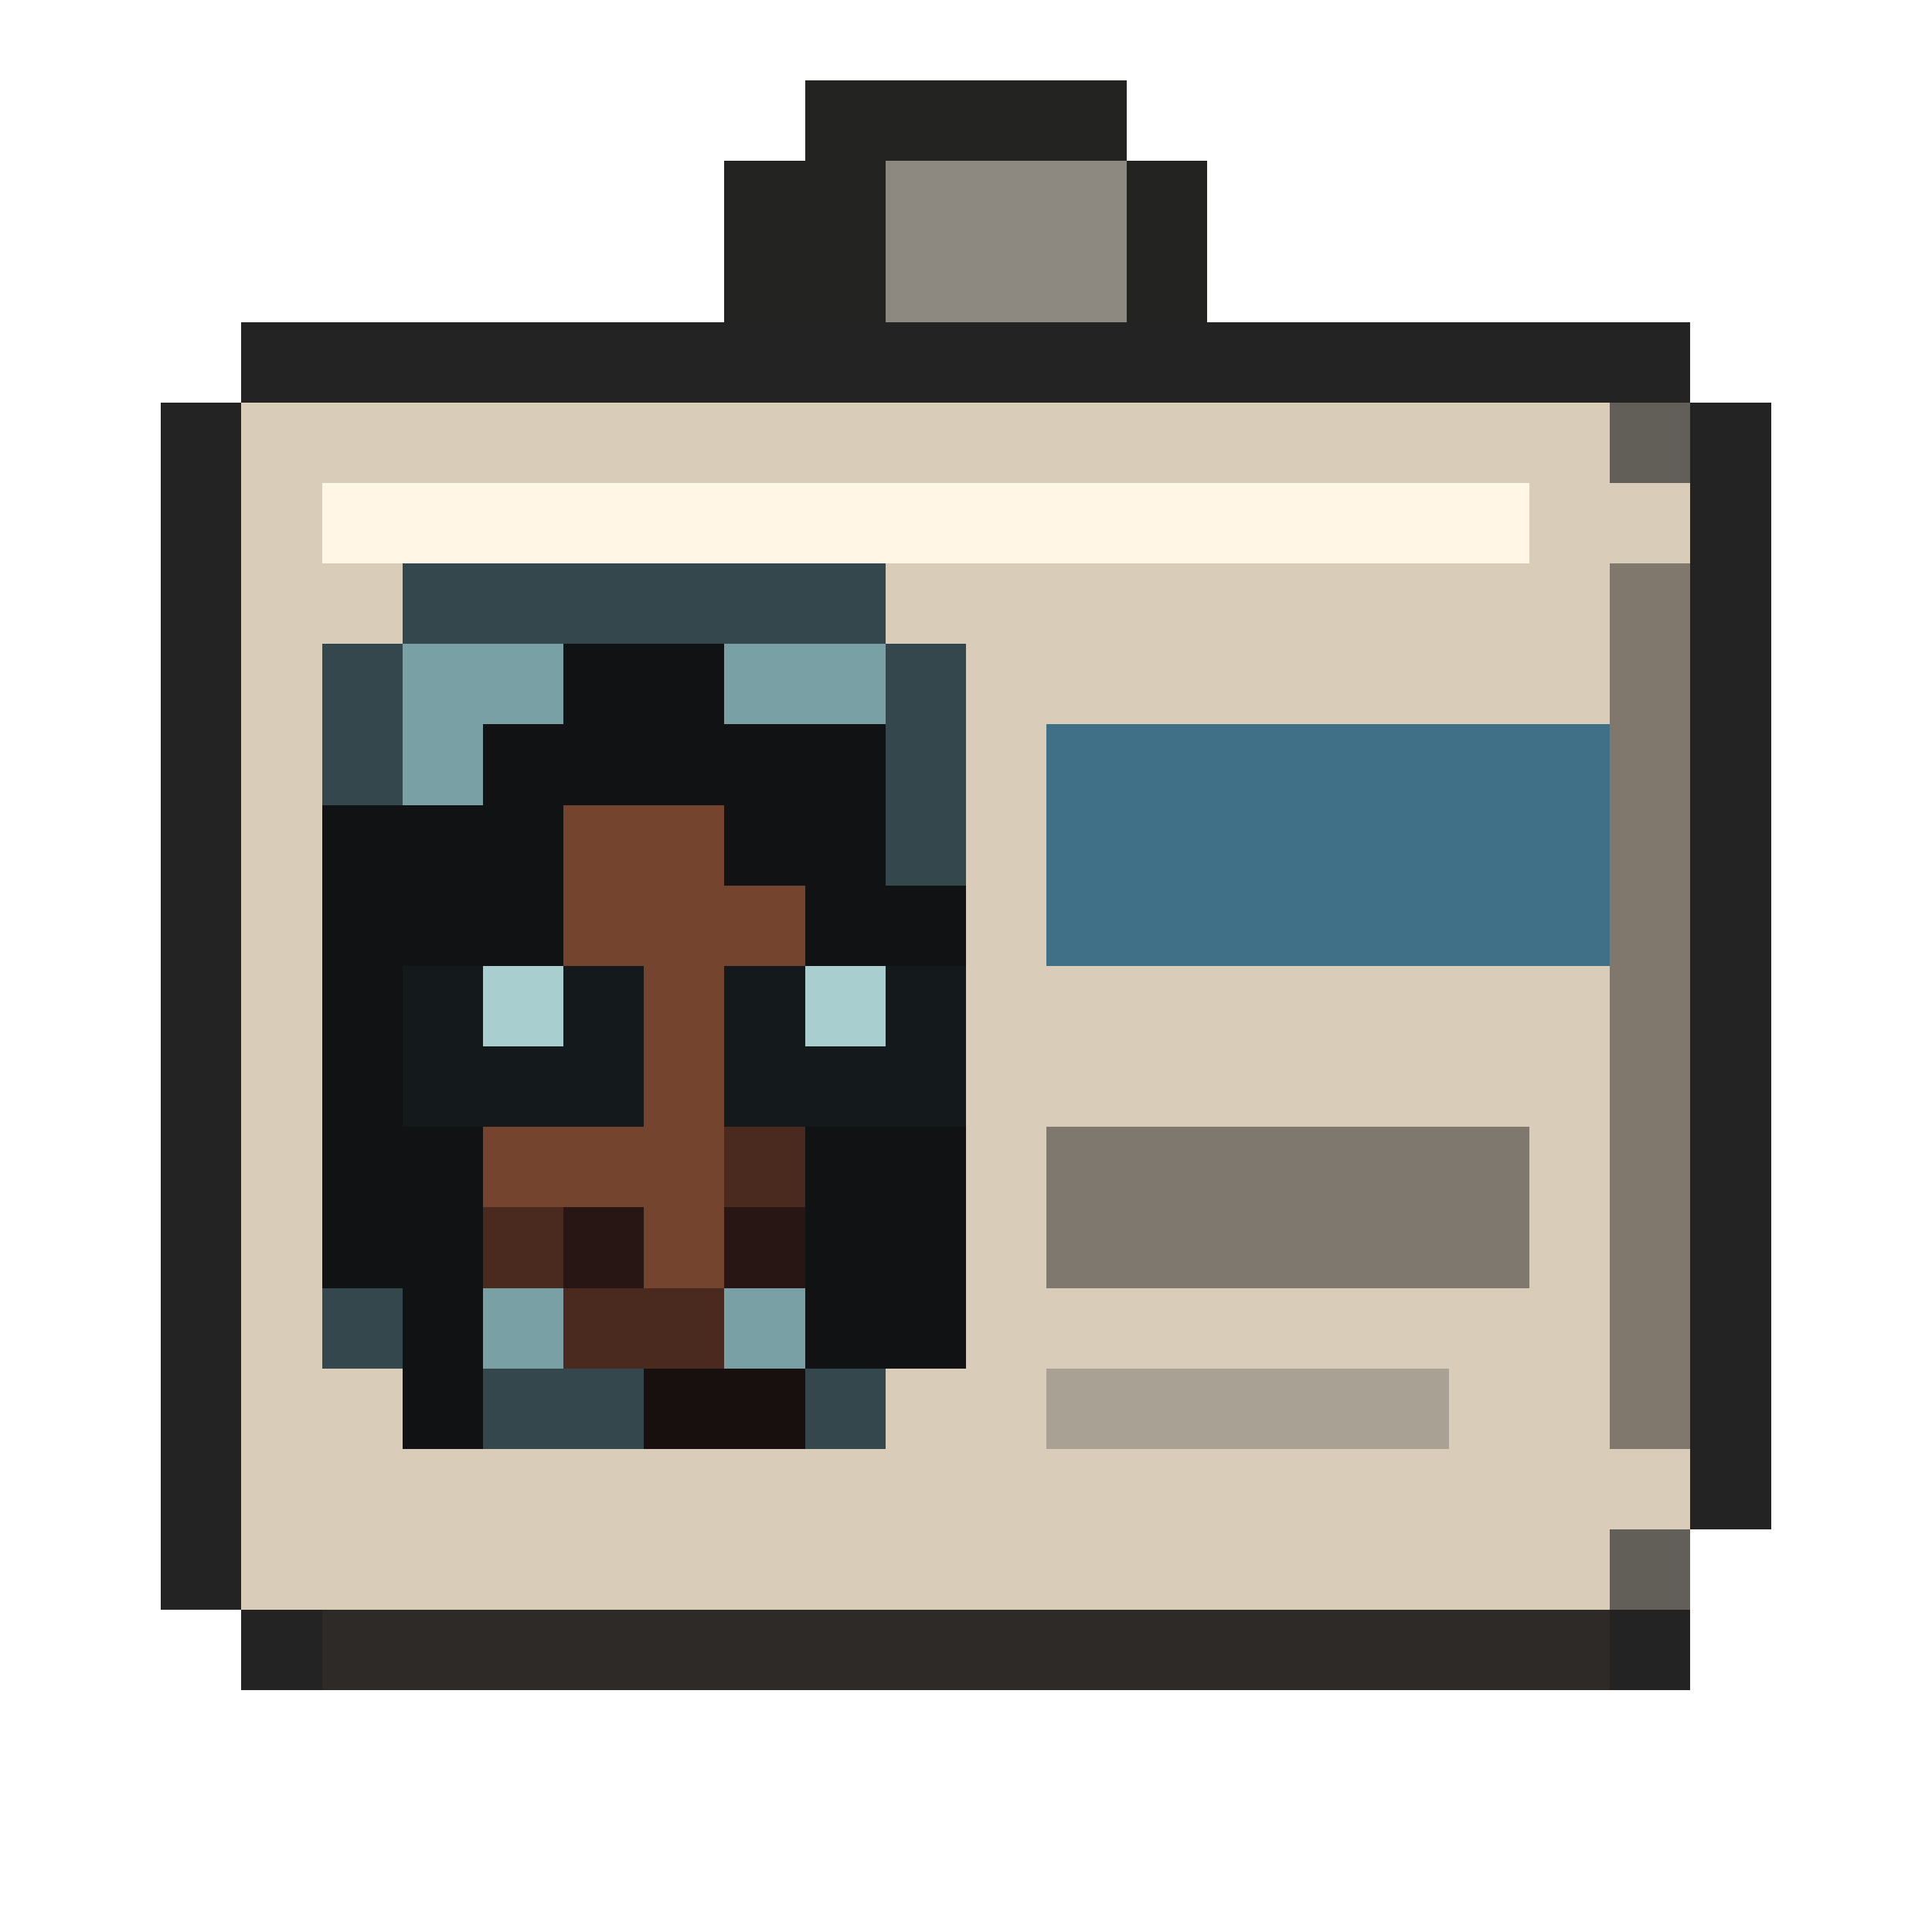
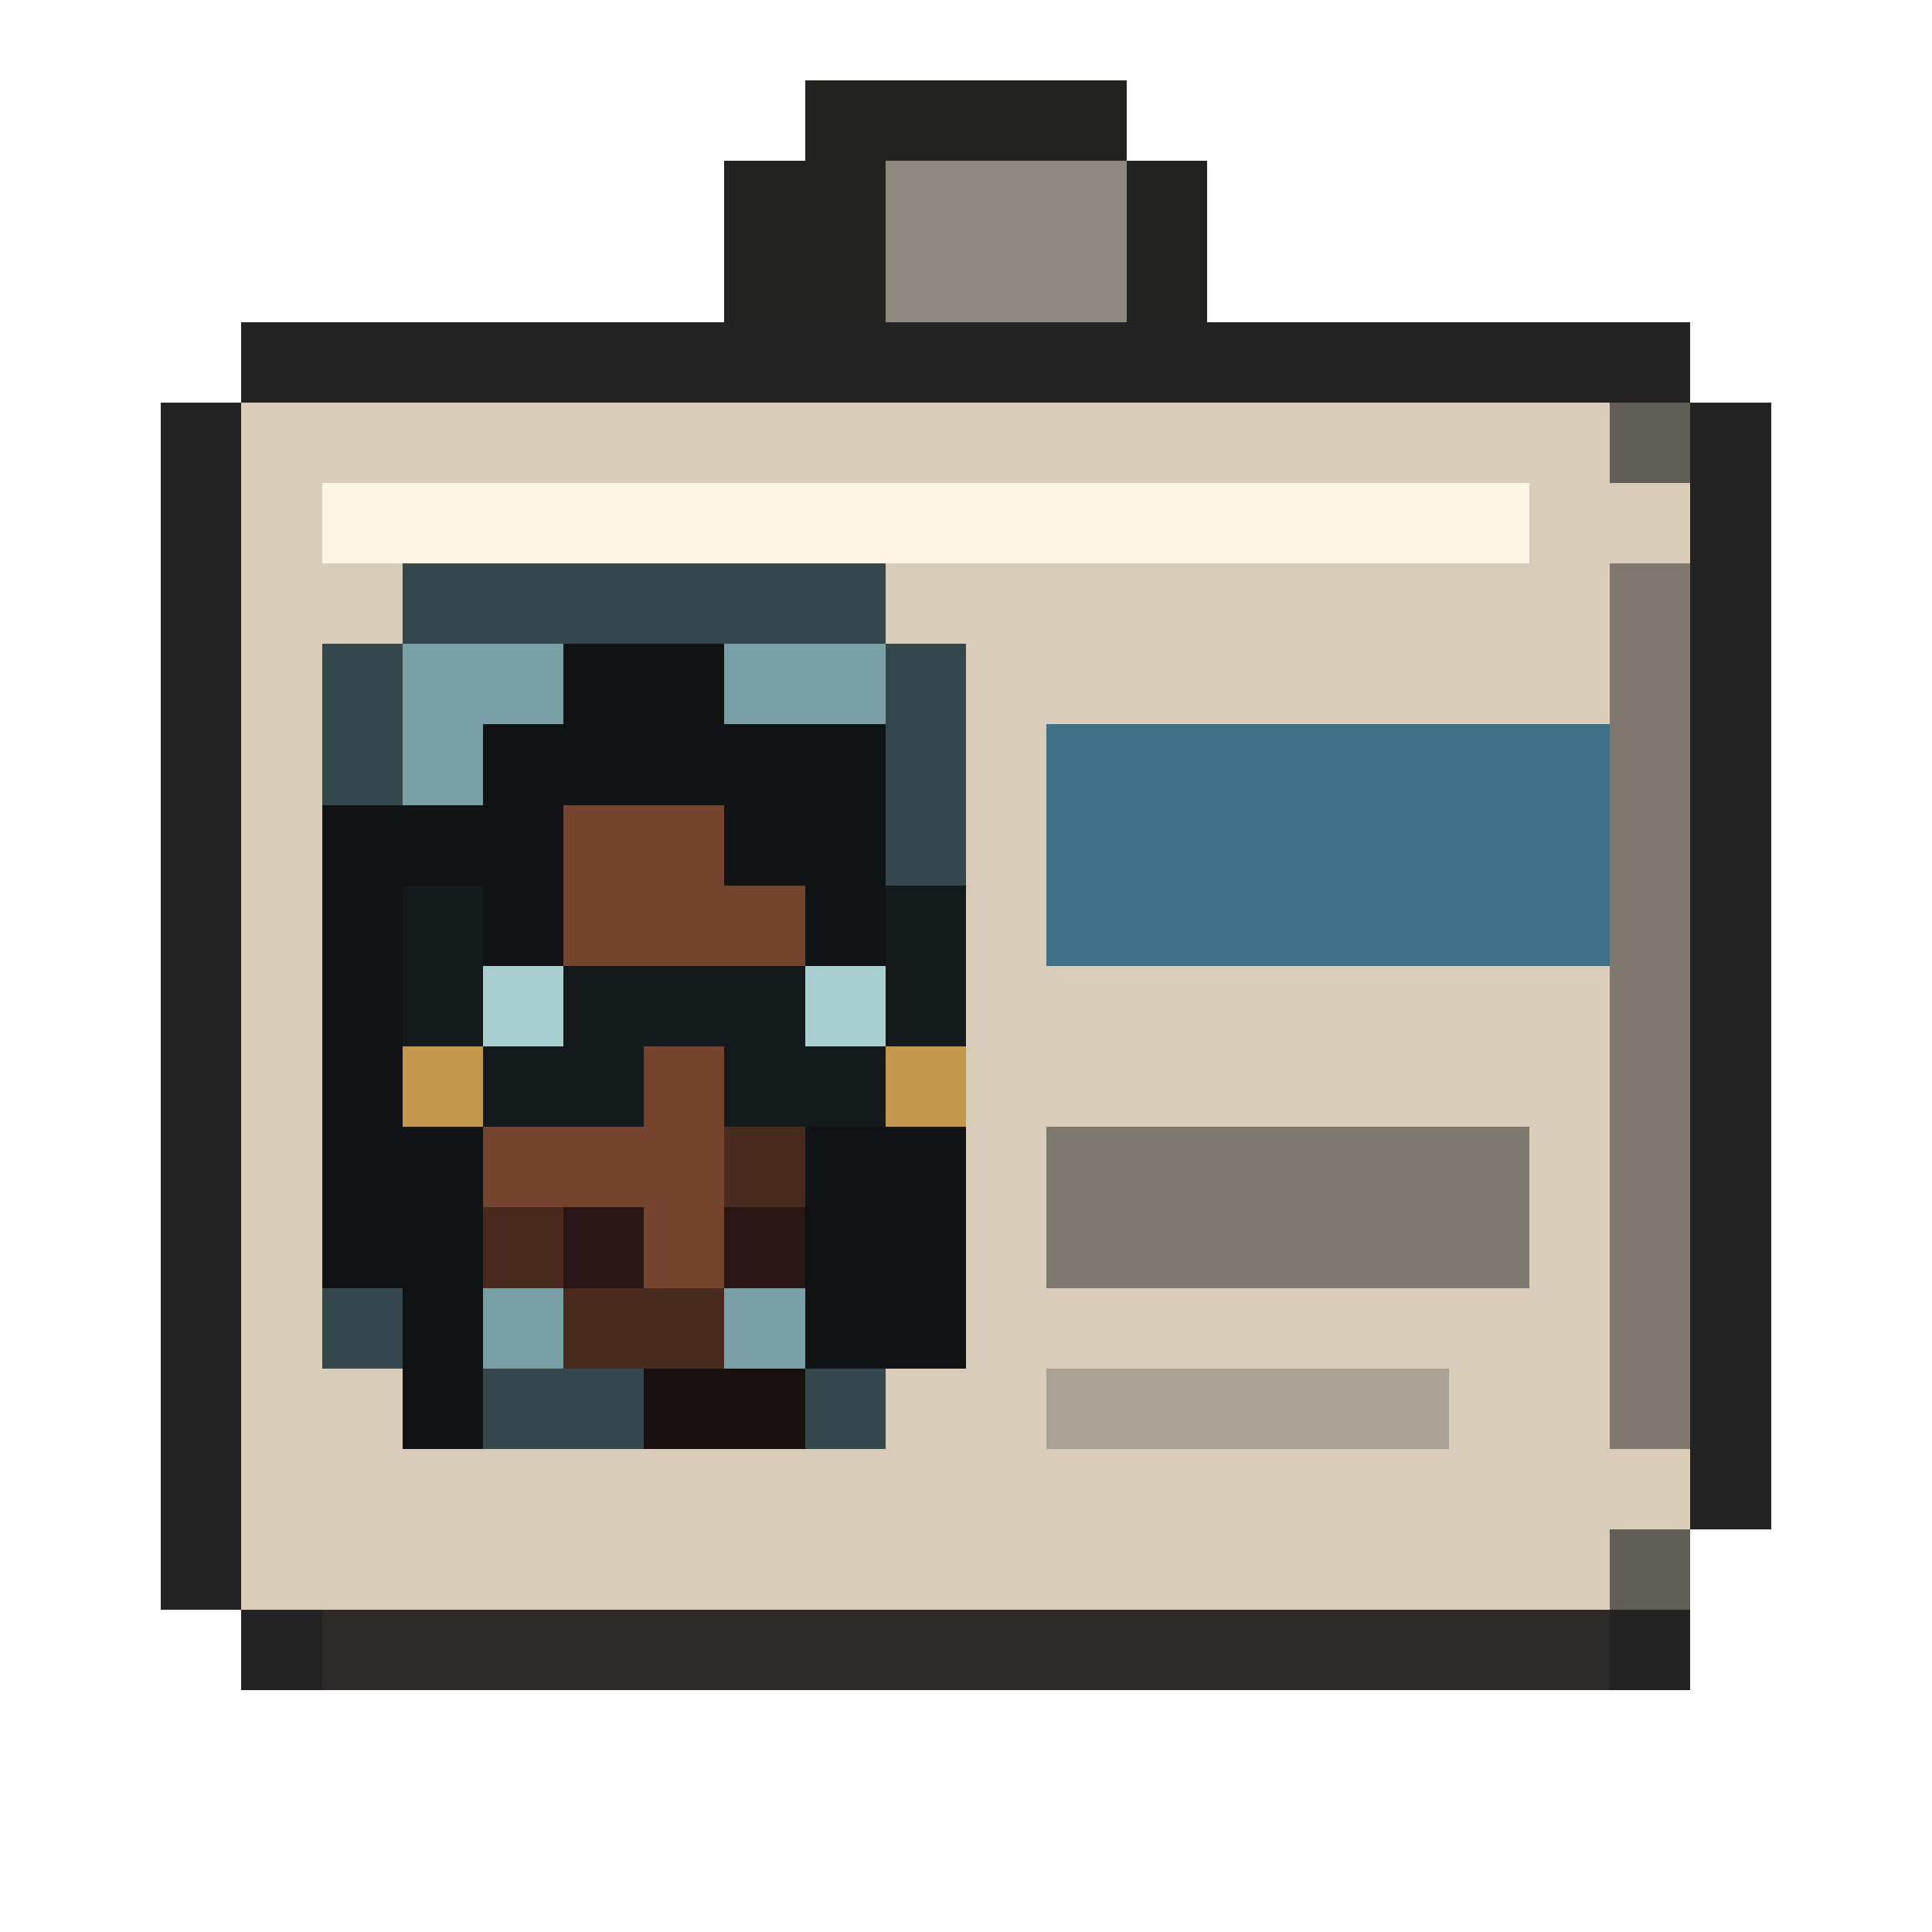
<svg xmlns="http://www.w3.org/2000/svg" viewBox="0 0 24 24" shape-rendering="crispEdges" data-m98-concept="about-myles" data-m98-grid="24">
  <path fill="#232322" d="M10 1H14V2H15V5H9V2H10Z" />
  <rect fill="#8d8981" x="11" y="2" width="3" height="2" />
  <path fill="#222322" d="M3 4H21V5H22V19H21V21H3V20H2V5H3Z" />
  <rect fill="#615f58" x="3" y="5" width="18" height="15" />
  <path fill="#d9cdb9" d="M3 5H20V6H21V19H20V20H3Z" />
  <rect fill="#fff6e6" x="4" y="6" width="15" height="1" />
  <path fill="#34474c" d="M5 7H11V8H12V17H11V18H5V17H4V8H5Z" />
  <rect fill="#78a0a5" x="5" y="8" width="6" height="9" />
  <path fill="#101214" d="M7 8H9V9H11V11H12V17H10V13H9V10H7V13H6V18H5V16H4V10H6V9H7Z" />
  <path fill="#4a291e" d="M7 10H9V11H10V15H9V17H7V16H6V12H7Z" />
  <path fill="#75442e" d="M7 10H9V11H10V14H9V16H7V15H6V12H7Z" />
-   <rect fill="#14191c" x="5" y="12" width="3" height="2" />
-   <rect fill="#14191c" x="9" y="12" width="3" height="2" />
+   <path fill="#14191c" d="M5 11H6V12H8V14H5ZM9 12H11V11H12V14H9Z" />
  <rect fill="#a9ced0" x="6" y="12" width="1" height="1" />
  <rect fill="#a9ced0" x="10" y="12" width="1" height="1" />
+   <rect fill="#14191c" x="8" y="12" width="1" height="1" />
+   <rect fill="#c39a4b" x="5" y="13" width="1" height="1" />
+   <rect fill="#c39a4b" x="11" y="13" width="1" height="1" />
  <rect fill="#271613" x="7" y="15" width="1" height="1" />
  <rect fill="#271613" x="9" y="15" width="1" height="1" />
  <rect fill="#17100f" x="8" y="17" width="2" height="1" />
  <rect fill="#3f7087" x="13" y="9" width="7" height="3" />
  <rect fill="#7f786e" x="13" y="14" width="6" height="2" />
  <rect fill="#aaa195" x="13" y="17" width="5" height="1" />
  <rect fill="#80786d" x="20" y="7" width="1" height="11" />
  <rect fill="#2d2a27" x="4" y="20" width="16" height="1" />
</svg>
